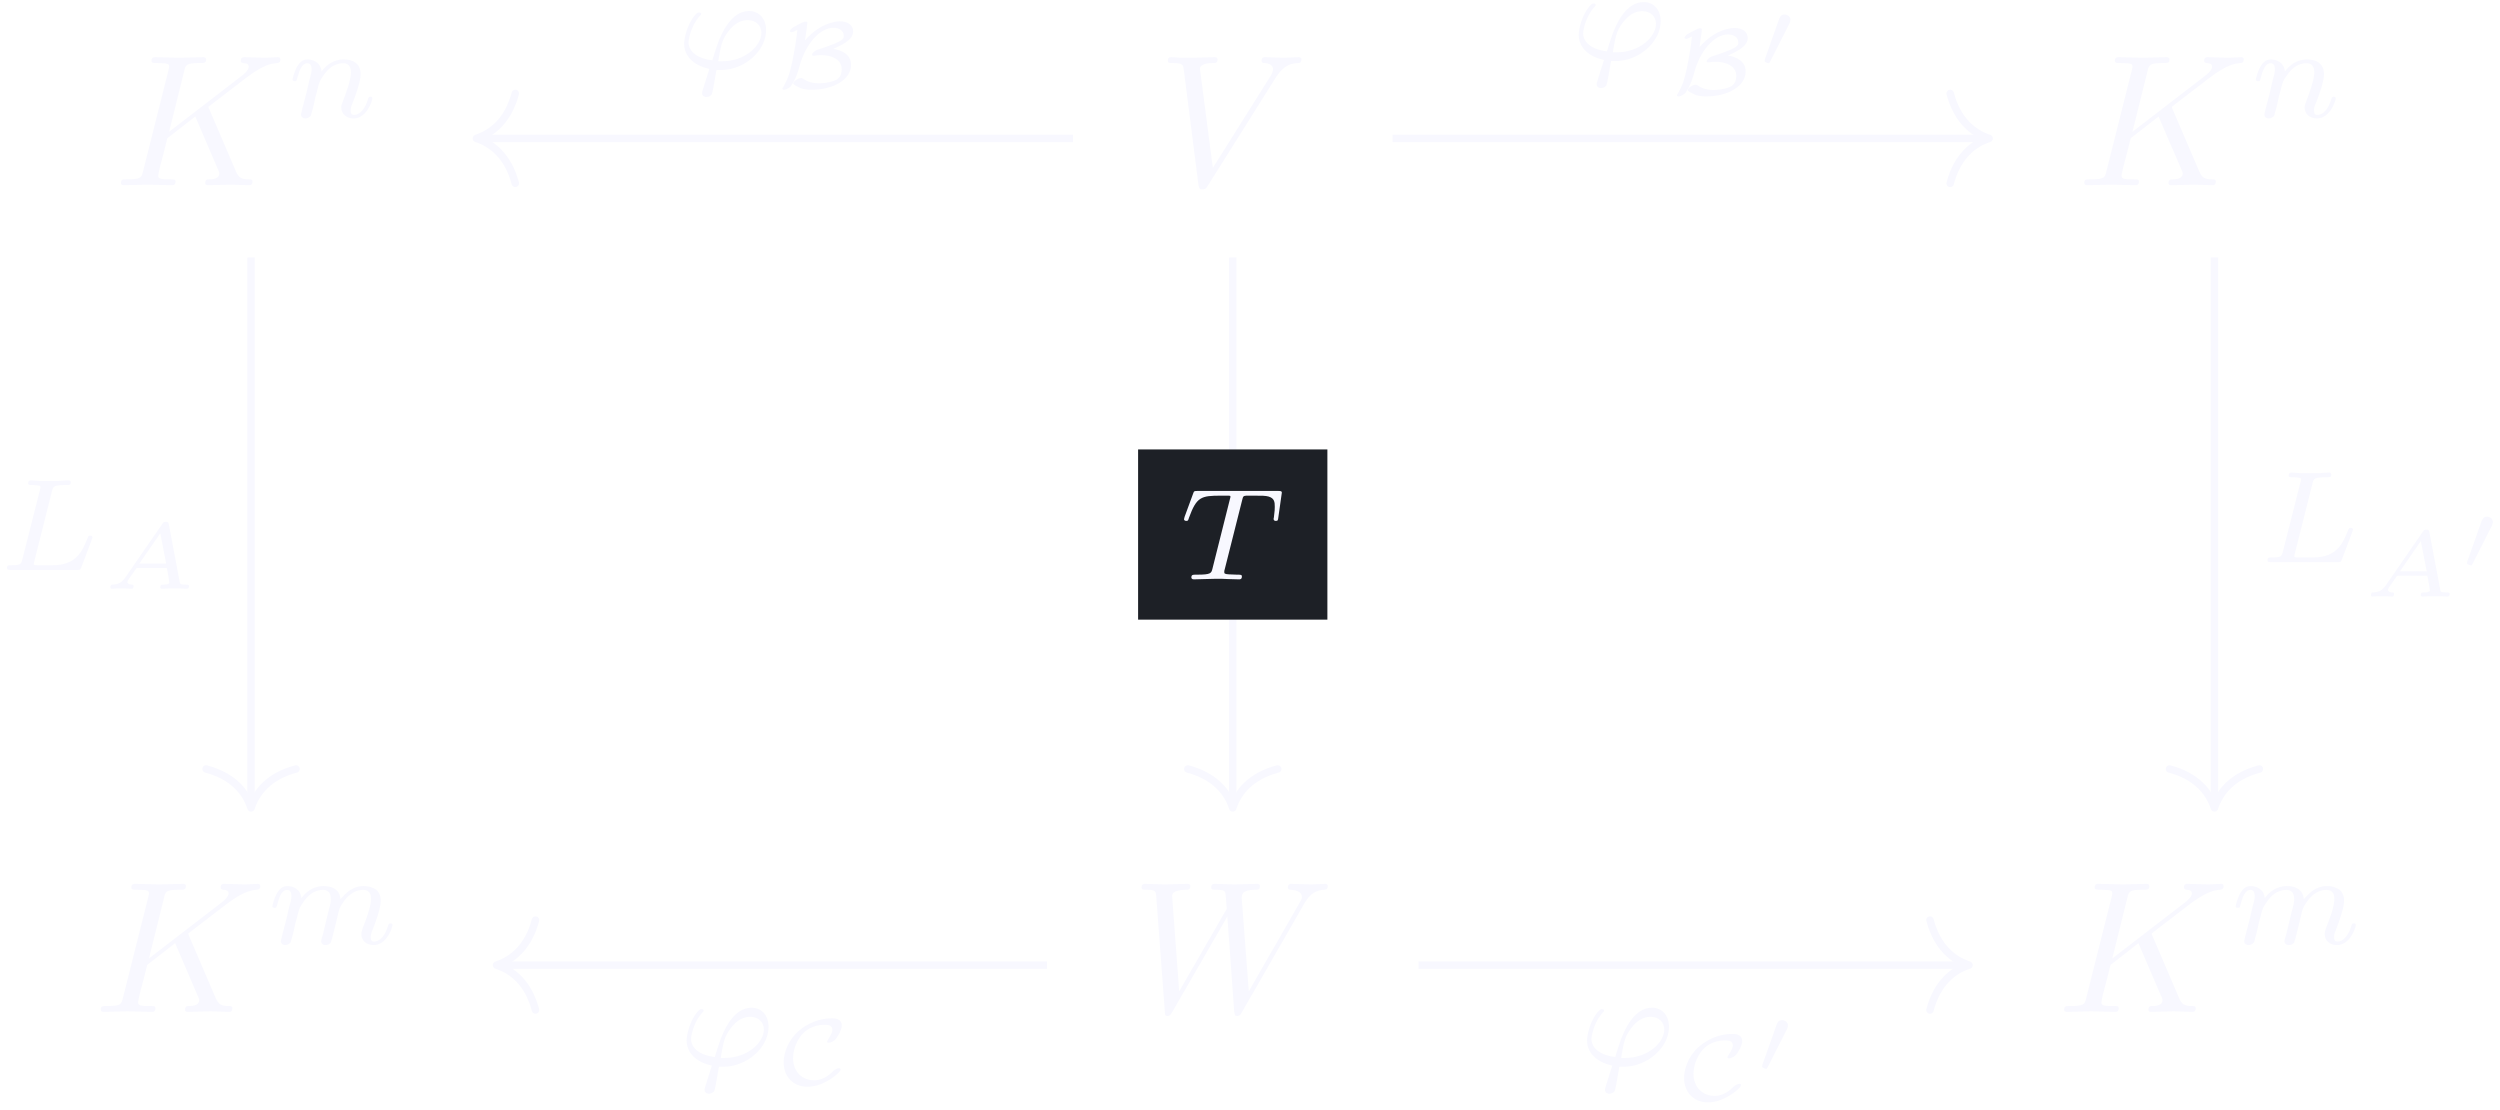
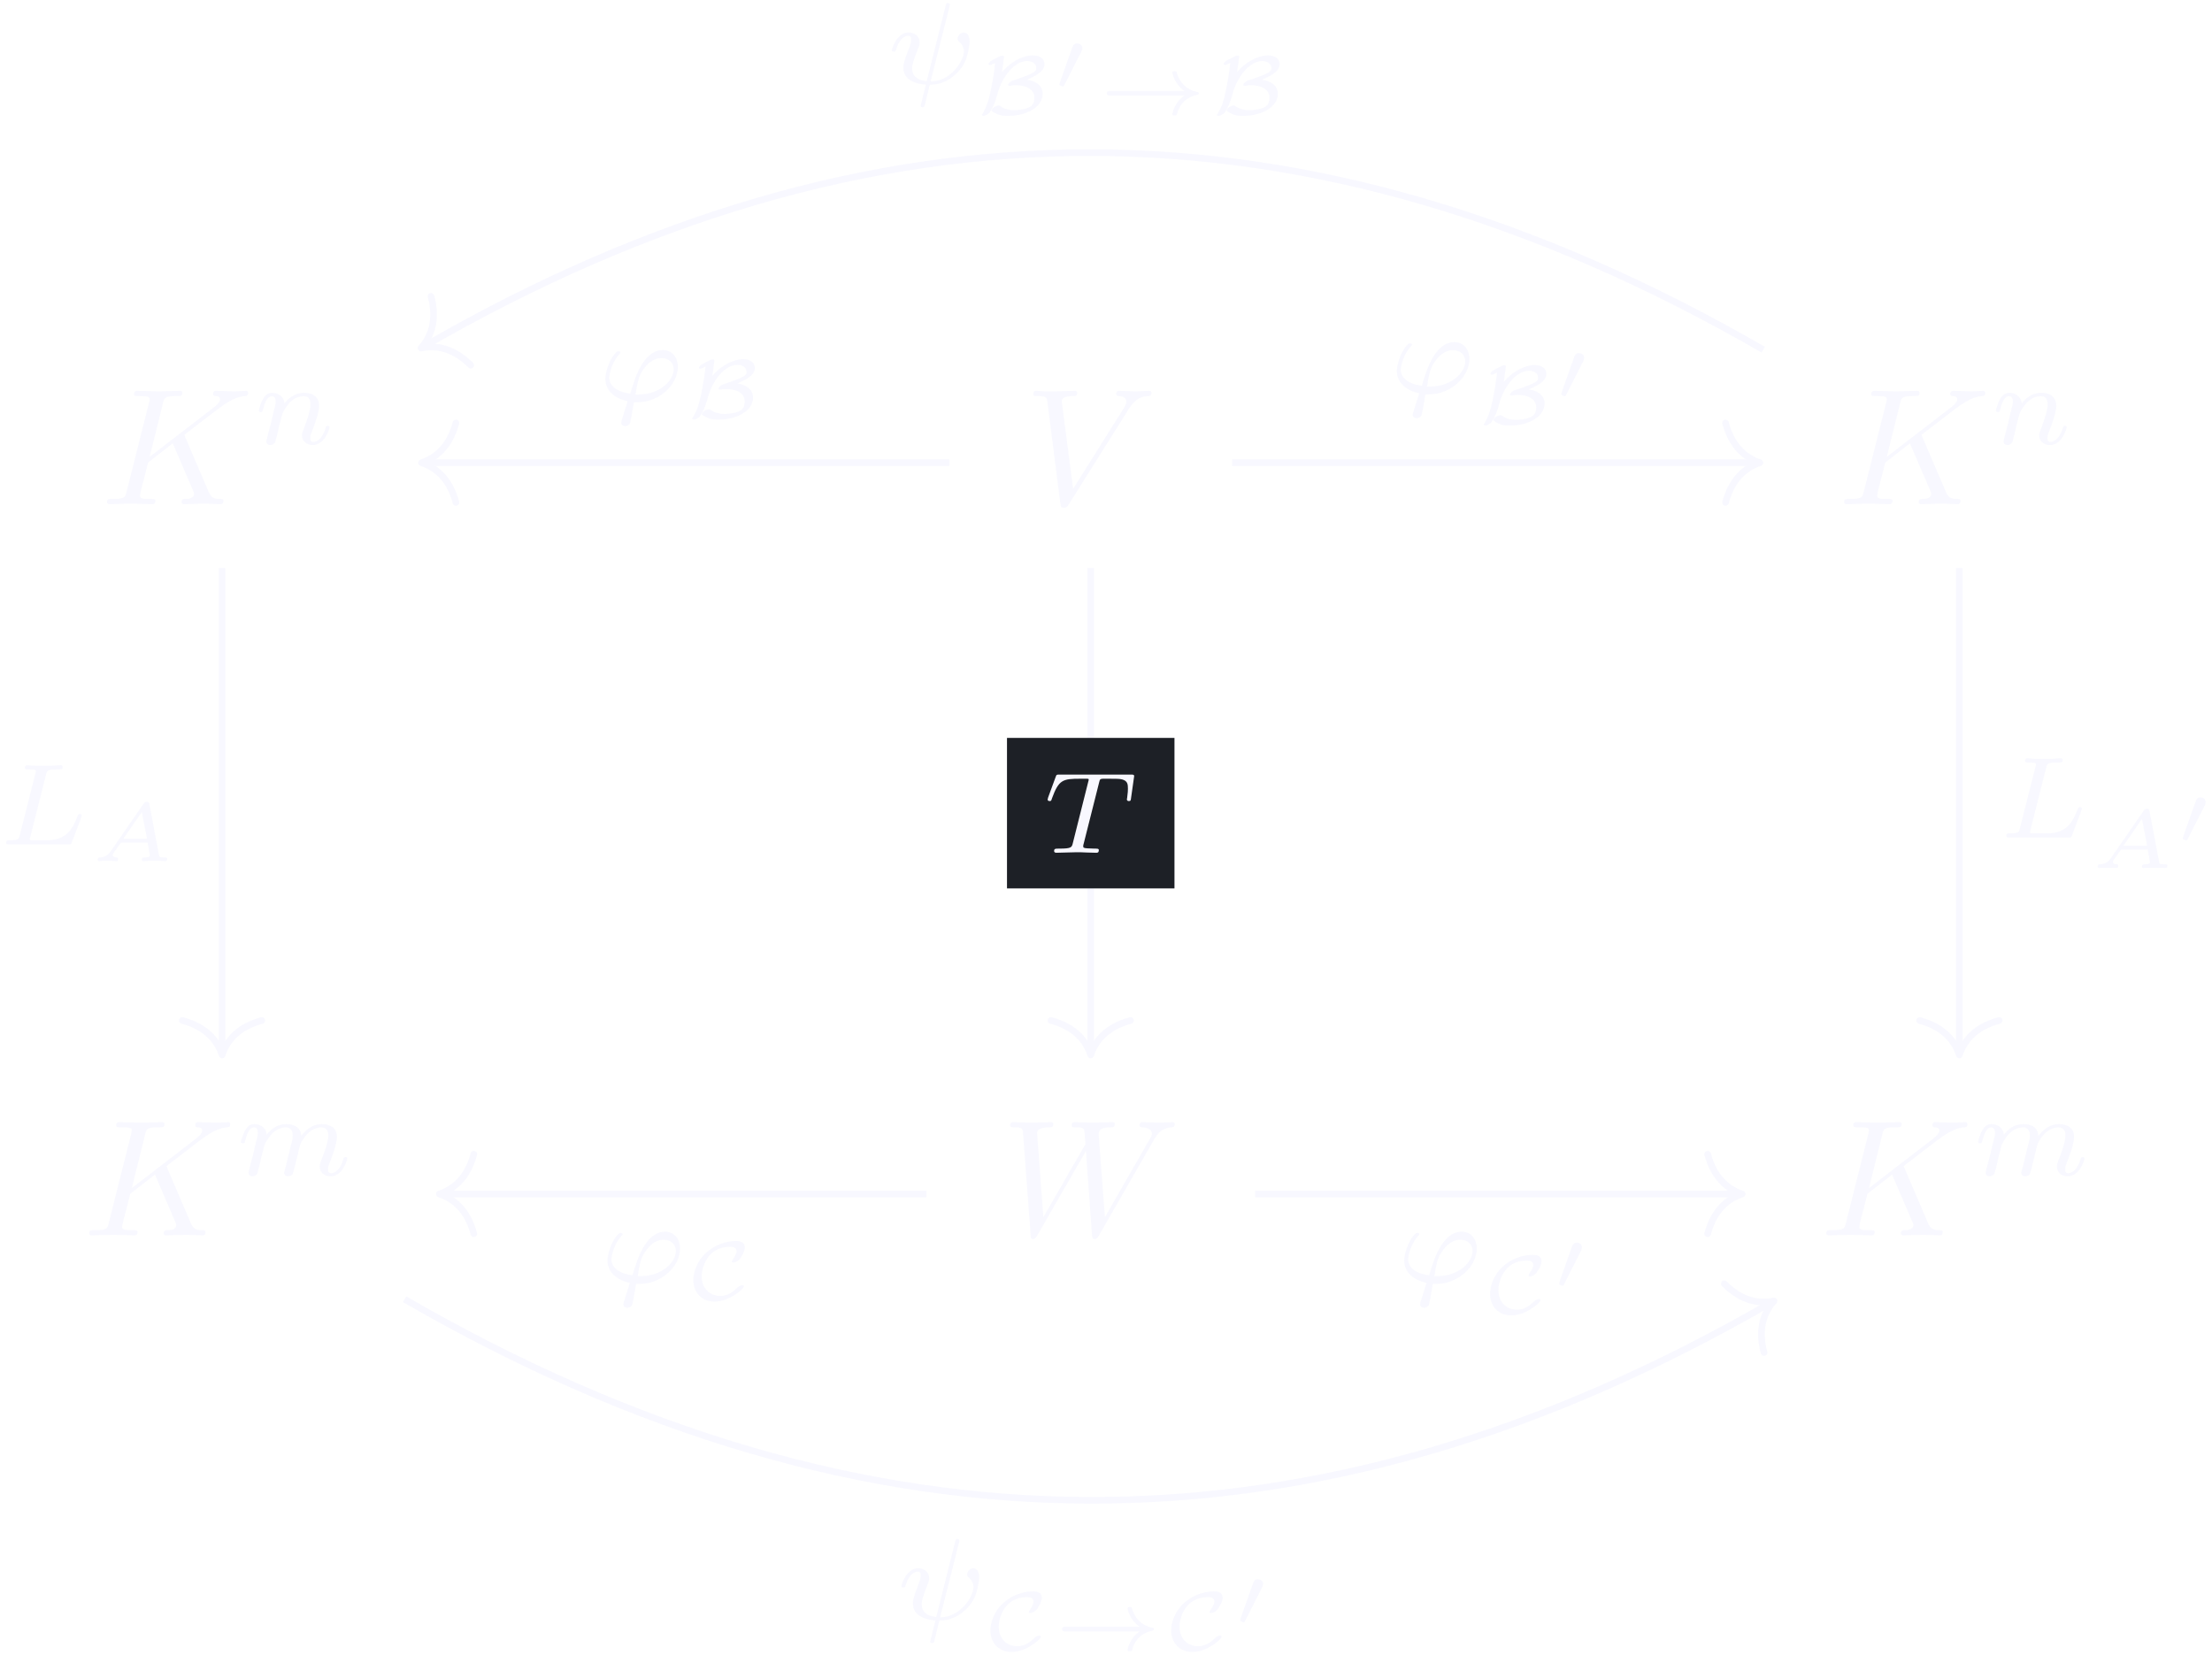
- <svg xmlns="http://www.w3.org/2000/svg" xmlns:xlink="http://www.w3.org/1999/xlink" width="133" height="59" viewBox="0 0 133 59">
+ <svg xmlns="http://www.w3.org/2000/svg" xmlns:xlink="http://www.w3.org/1999/xlink" width="133" height="100" viewBox="0 0 133 100">
  <defs>
    <g>
      <g id="glyph-0-0">
</g>
      <g id="glyph-0-1">
        <path d="M 5.078 -4.031 C 5.062 -4.062 5.031 -4.141 5.031 -4.172 C 5.031 -4.172 5.203 -4.312 5.312 -4.391 L 7.062 -5.734 C 8 -6.438 8.391 -6.469 8.688 -6.5 C 8.766 -6.516 8.859 -6.516 8.859 -6.703 C 8.859 -6.734 8.828 -6.812 8.75 -6.812 C 8.531 -6.812 8.281 -6.781 8.047 -6.781 C 7.688 -6.781 7.297 -6.812 6.938 -6.812 C 6.875 -6.812 6.75 -6.812 6.75 -6.609 C 6.75 -6.547 6.797 -6.516 6.875 -6.5 C 7.094 -6.484 7.172 -6.438 7.172 -6.297 C 7.172 -6.109 6.875 -5.875 6.812 -5.828 L 2.938 -2.844 L 3.734 -6.047 C 3.812 -6.406 3.844 -6.5 4.562 -6.5 C 4.812 -6.5 4.906 -6.5 4.906 -6.703 C 4.906 -6.781 4.828 -6.812 4.766 -6.812 C 4.484 -6.812 3.766 -6.781 3.484 -6.781 C 3.203 -6.781 2.5 -6.812 2.203 -6.812 C 2.141 -6.812 2 -6.812 2 -6.625 C 2 -6.5 2.094 -6.5 2.297 -6.5 C 2.422 -6.5 2.609 -6.484 2.719 -6.484 C 2.875 -6.453 2.938 -6.438 2.938 -6.312 C 2.938 -6.281 2.938 -6.25 2.906 -6.125 L 1.562 -0.781 C 1.469 -0.391 1.453 -0.312 0.656 -0.312 C 0.484 -0.312 0.375 -0.312 0.375 -0.125 C 0.375 0 0.5 0 0.531 0 C 0.812 0 1.516 -0.031 1.797 -0.031 C 2 -0.031 2.219 -0.016 2.438 -0.016 C 2.656 -0.016 2.875 0 3.078 0 C 3.156 0 3.281 0 3.281 -0.203 C 3.281 -0.312 3.188 -0.312 3 -0.312 C 2.625 -0.312 2.359 -0.312 2.359 -0.484 C 2.359 -0.562 2.406 -0.781 2.438 -0.922 C 2.578 -1.453 2.719 -1.969 2.844 -2.5 L 4.328 -3.656 L 5.484 -0.969 C 5.609 -0.703 5.609 -0.672 5.609 -0.625 C 5.609 -0.312 5.172 -0.312 5.078 -0.312 C 4.969 -0.312 4.859 -0.312 4.859 -0.109 C 4.859 0 4.984 0 5 0 C 5.406 0 5.828 -0.031 6.219 -0.031 C 6.438 -0.031 6.984 0 7.203 0 C 7.25 0 7.375 0 7.375 -0.203 C 7.375 -0.312 7.266 -0.312 7.172 -0.312 C 6.766 -0.312 6.641 -0.406 6.484 -0.75 Z M 5.078 -4.031 " />
      </g>
      <g id="glyph-0-2">
        <path d="M 6.266 -5.672 C 6.75 -6.453 7.172 -6.484 7.531 -6.5 C 7.656 -6.516 7.672 -6.672 7.672 -6.688 C 7.672 -6.766 7.609 -6.812 7.531 -6.812 C 7.281 -6.812 6.984 -6.781 6.719 -6.781 C 6.391 -6.781 6.047 -6.812 5.734 -6.812 C 5.672 -6.812 5.547 -6.812 5.547 -6.625 C 5.547 -6.516 5.625 -6.5 5.703 -6.5 C 5.969 -6.484 6.156 -6.375 6.156 -6.172 C 6.156 -6.016 6.016 -5.797 6.016 -5.797 L 2.953 -0.922 L 2.266 -6.203 C 2.266 -6.375 2.5 -6.5 2.953 -6.5 C 3.094 -6.5 3.203 -6.5 3.203 -6.703 C 3.203 -6.781 3.125 -6.812 3.078 -6.812 C 2.672 -6.812 2.25 -6.781 1.828 -6.781 C 1.656 -6.781 1.469 -6.781 1.281 -6.781 C 1.109 -6.781 0.922 -6.812 0.75 -6.812 C 0.672 -6.812 0.562 -6.812 0.562 -6.625 C 0.562 -6.5 0.641 -6.5 0.812 -6.5 C 1.359 -6.5 1.375 -6.406 1.406 -6.156 L 2.188 -0.016 C 2.219 0.188 2.266 0.219 2.391 0.219 C 2.547 0.219 2.594 0.172 2.672 0.047 Z M 6.266 -5.672 " />
      </g>
      <g id="glyph-0-3">
        <path d="M 9.141 -5.656 C 9.391 -6.094 9.625 -6.453 10.266 -6.5 C 10.344 -6.516 10.453 -6.516 10.453 -6.703 C 10.453 -6.734 10.406 -6.812 10.328 -6.812 C 10.094 -6.812 9.812 -6.781 9.562 -6.781 C 9.219 -6.781 8.859 -6.812 8.516 -6.812 C 8.469 -6.812 8.328 -6.812 8.328 -6.625 C 8.328 -6.516 8.422 -6.5 8.484 -6.5 C 8.719 -6.484 9.078 -6.406 9.078 -6.109 C 9.078 -6 9.016 -5.922 8.938 -5.781 L 6.25 -1.094 L 5.875 -6.031 C 5.875 -6.234 5.859 -6.484 6.578 -6.5 C 6.75 -6.5 6.844 -6.5 6.844 -6.703 C 6.844 -6.797 6.734 -6.812 6.703 -6.812 C 6.297 -6.812 5.875 -6.781 5.484 -6.781 C 5.25 -6.781 4.672 -6.812 4.438 -6.812 C 4.375 -6.812 4.25 -6.812 4.25 -6.609 C 4.25 -6.5 4.344 -6.5 4.484 -6.5 C 4.922 -6.5 5 -6.438 5.016 -6.25 L 5.078 -5.484 L 2.547 -1.094 L 2.172 -6.141 C 2.172 -6.266 2.172 -6.484 2.938 -6.5 C 3.031 -6.5 3.141 -6.5 3.141 -6.703 C 3.141 -6.812 3.016 -6.812 3 -6.812 C 2.609 -6.812 2.188 -6.781 1.781 -6.781 C 1.422 -6.781 1.062 -6.812 0.734 -6.812 C 0.672 -6.812 0.547 -6.812 0.547 -6.625 C 0.547 -6.5 0.641 -6.5 0.797 -6.5 C 1.297 -6.5 1.312 -6.406 1.328 -6.125 L 1.781 -0.047 C 1.781 0.141 1.797 0.219 1.938 0.219 C 2.047 0.219 2.078 0.156 2.172 0.016 L 5.109 -5.078 L 5.469 -0.047 C 5.5 0.172 5.516 0.219 5.625 0.219 C 5.766 0.219 5.828 0.125 5.875 0.031 Z M 9.141 -5.656 " />
      </g>
      <g id="glyph-1-0">
</g>
      <g id="glyph-1-1">
        <path d="M 0.844 -0.438 C 0.828 -0.344 0.781 -0.172 0.781 -0.156 C 0.781 0 0.906 0.062 1.016 0.062 C 1.141 0.062 1.25 -0.016 1.297 -0.078 C 1.328 -0.141 1.375 -0.375 1.422 -0.516 C 1.453 -0.641 1.531 -0.969 1.562 -1.141 C 1.609 -1.297 1.656 -1.453 1.688 -1.609 C 1.766 -1.891 1.781 -1.953 1.984 -2.234 C 2.172 -2.516 2.5 -2.875 3.031 -2.875 C 3.422 -2.875 3.438 -2.516 3.438 -2.391 C 3.438 -1.969 3.141 -1.203 3.031 -0.906 C 2.953 -0.703 2.922 -0.641 2.922 -0.531 C 2.922 -0.156 3.219 0.062 3.578 0.062 C 4.281 0.062 4.578 -0.891 4.578 -1 C 4.578 -1.094 4.5 -1.094 4.469 -1.094 C 4.375 -1.094 4.375 -1.047 4.344 -0.969 C 4.188 -0.406 3.875 -0.125 3.609 -0.125 C 3.453 -0.125 3.422 -0.219 3.422 -0.375 C 3.422 -0.531 3.469 -0.625 3.594 -0.938 C 3.672 -1.156 3.953 -1.891 3.953 -2.281 C 3.953 -2.953 3.422 -3.078 3.047 -3.078 C 2.469 -3.078 2.078 -2.719 1.875 -2.438 C 1.828 -2.922 1.422 -3.078 1.125 -3.078 C 0.828 -3.078 0.672 -2.859 0.578 -2.703 C 0.422 -2.438 0.328 -2.047 0.328 -2 C 0.328 -1.922 0.422 -1.922 0.453 -1.922 C 0.547 -1.922 0.547 -1.938 0.594 -2.125 C 0.703 -2.531 0.844 -2.875 1.109 -2.875 C 1.297 -2.875 1.344 -2.719 1.344 -2.531 C 1.344 -2.406 1.281 -2.141 1.219 -1.953 C 1.172 -1.766 1.109 -1.484 1.078 -1.328 Z M 0.844 -0.438 " />
      </g>
      <g id="glyph-1-2">
        <path d="M 3.031 -0.562 C 2.984 -0.422 2.922 -0.188 2.922 -0.156 C 2.922 0 3.047 0.062 3.156 0.062 C 3.297 0.062 3.406 -0.016 3.438 -0.078 C 3.469 -0.141 3.531 -0.375 3.562 -0.516 C 3.594 -0.641 3.672 -0.969 3.719 -1.141 C 3.75 -1.297 3.797 -1.453 3.828 -1.609 C 3.906 -1.906 3.906 -1.922 4.047 -2.141 C 4.266 -2.484 4.625 -2.875 5.156 -2.875 C 5.547 -2.875 5.578 -2.562 5.578 -2.391 C 5.578 -1.969 5.281 -1.203 5.156 -0.906 C 5.094 -0.703 5.062 -0.641 5.062 -0.531 C 5.062 -0.156 5.359 0.062 5.719 0.062 C 6.422 0.062 6.719 -0.891 6.719 -1 C 6.719 -1.094 6.641 -1.094 6.609 -1.094 C 6.516 -1.094 6.516 -1.047 6.484 -0.969 C 6.328 -0.406 6.016 -0.125 5.75 -0.125 C 5.594 -0.125 5.562 -0.219 5.562 -0.375 C 5.562 -0.531 5.609 -0.625 5.734 -0.938 C 5.812 -1.156 6.094 -1.891 6.094 -2.281 C 6.094 -2.391 6.094 -2.688 5.844 -2.891 C 5.719 -2.969 5.516 -3.078 5.188 -3.078 C 4.562 -3.078 4.188 -2.656 3.953 -2.375 C 3.906 -2.969 3.406 -3.078 3.047 -3.078 C 2.469 -3.078 2.078 -2.719 1.875 -2.438 C 1.828 -2.922 1.422 -3.078 1.125 -3.078 C 0.828 -3.078 0.672 -2.859 0.578 -2.703 C 0.422 -2.438 0.328 -2.047 0.328 -2 C 0.328 -1.922 0.422 -1.922 0.453 -1.922 C 0.547 -1.922 0.547 -1.938 0.594 -2.125 C 0.703 -2.531 0.844 -2.875 1.109 -2.875 C 1.297 -2.875 1.344 -2.719 1.344 -2.531 C 1.344 -2.406 1.281 -2.141 1.219 -1.953 C 1.172 -1.766 1.109 -1.484 1.078 -1.328 L 0.844 -0.438 C 0.828 -0.344 0.781 -0.172 0.781 -0.156 C 0.781 0 0.906 0.062 1.016 0.062 C 1.141 0.062 1.25 -0.016 1.297 -0.078 C 1.328 -0.141 1.375 -0.375 1.422 -0.516 C 1.453 -0.641 1.531 -0.969 1.562 -1.141 C 1.609 -1.297 1.656 -1.453 1.688 -1.609 C 1.766 -1.891 1.781 -1.953 1.984 -2.234 C 2.172 -2.516 2.5 -2.875 3.031 -2.875 C 3.422 -2.875 3.438 -2.516 3.438 -2.391 C 3.438 -2.219 3.422 -2.125 3.312 -1.734 Z M 3.031 -0.562 " />
      </g>
      <g id="glyph-1-3">
        <path d="M 2.875 -4.188 C 2.938 -4.438 2.953 -4.516 3.594 -4.516 C 3.812 -4.516 3.875 -4.516 3.875 -4.656 C 3.875 -4.672 3.875 -4.766 3.766 -4.766 C 3.609 -4.766 3.422 -4.75 3.25 -4.734 C 3.078 -4.734 2.859 -4.734 2.688 -4.734 C 2.547 -4.734 2.359 -4.734 2.203 -4.734 C 2.062 -4.734 1.891 -4.766 1.75 -4.766 C 1.719 -4.766 1.609 -4.766 1.609 -4.609 C 1.609 -4.516 1.688 -4.516 1.828 -4.516 C 1.844 -4.516 1.969 -4.516 2.094 -4.5 C 2.25 -4.484 2.266 -4.469 2.266 -4.391 C 2.266 -4.391 2.266 -4.344 2.234 -4.25 L 1.297 -0.547 C 1.234 -0.312 1.219 -0.25 0.688 -0.25 C 0.578 -0.25 0.484 -0.25 0.484 -0.109 C 0.484 0 0.562 0 0.688 0 L 4.188 0 C 4.375 0 4.375 0 4.438 -0.141 C 4.5 -0.328 5.031 -1.672 5.031 -1.734 C 5.031 -1.75 5.016 -1.828 4.906 -1.828 C 4.828 -1.828 4.812 -1.797 4.766 -1.688 C 4.5 -1.031 4.188 -0.25 2.922 -0.25 L 2.125 -0.25 C 1.922 -0.25 1.906 -0.266 1.906 -0.328 C 1.906 -0.328 1.906 -0.359 1.938 -0.469 Z M 2.875 -4.188 " />
      </g>
      <g id="glyph-1-4">
        <path d="M 2.203 0.062 C 2.281 0.062 2.359 0.062 2.438 0.062 C 3.688 0.062 4.844 -0.953 4.844 -2.062 C 4.844 -2.672 4.469 -3.078 3.938 -3.078 C 2.969 -3.078 2.453 -1.844 2.266 -1.328 C 2.172 -1.062 2.016 -0.578 1.984 -0.453 C 1.219 -0.547 0.719 -0.906 0.719 -1.422 C 0.719 -1.422 0.766 -2.203 1.328 -2.828 C 1.375 -2.875 1.391 -2.891 1.391 -2.922 C 1.391 -3 1.297 -3 1.281 -3 C 1.219 -3 1.188 -3 1.047 -2.844 C 0.656 -2.375 0.484 -1.641 0.484 -1.344 C 0.484 -0.719 0.938 -0.188 1.828 0 C 1.484 1.094 1.438 1.219 1.438 1.281 C 1.438 1.469 1.609 1.5 1.672 1.5 C 1.75 1.5 1.891 1.453 1.953 1.359 C 2 1.25 2.062 0.891 2.203 0.062 Z M 2.297 -0.406 C 2.438 -1.219 2.484 -1.531 2.828 -1.984 C 3.141 -2.406 3.5 -2.594 3.859 -2.594 C 4.328 -2.594 4.594 -2.281 4.594 -1.922 C 4.594 -1.219 3.719 -0.406 2.516 -0.406 C 2.453 -0.406 2.359 -0.406 2.297 -0.406 Z M 2.297 -0.406 " />
      </g>
      <g id="glyph-1-5">
        <path d="M 3.391 -4.219 C 3.438 -4.422 3.453 -4.438 3.609 -4.453 C 3.641 -4.453 3.875 -4.453 4.016 -4.453 C 4.453 -4.453 4.625 -4.453 4.797 -4.406 C 5.109 -4.312 5.125 -4.109 5.125 -3.859 C 5.125 -3.75 5.125 -3.656 5.078 -3.297 L 5.062 -3.219 C 5.062 -3.141 5.109 -3.109 5.188 -3.109 C 5.297 -3.109 5.297 -3.172 5.312 -3.281 L 5.5 -4.609 C 5.5 -4.703 5.422 -4.703 5.297 -4.703 L 1.016 -4.703 C 0.844 -4.703 0.828 -4.703 0.781 -4.562 L 0.328 -3.328 C 0.328 -3.297 0.297 -3.234 0.297 -3.203 C 0.297 -3.172 0.312 -3.109 0.422 -3.109 C 0.516 -3.109 0.516 -3.141 0.562 -3.281 C 0.969 -4.391 1.203 -4.453 2.266 -4.453 L 2.547 -4.453 C 2.766 -4.453 2.766 -4.453 2.766 -4.391 C 2.766 -4.391 2.766 -4.344 2.734 -4.25 L 1.812 -0.578 C 1.75 -0.328 1.734 -0.25 1 -0.25 C 0.75 -0.25 0.688 -0.25 0.688 -0.094 C 0.688 -0.078 0.703 0 0.812 0 C 1 0 1.219 -0.016 1.406 -0.016 C 1.609 -0.016 1.812 -0.031 2 -0.031 C 2.203 -0.031 2.438 -0.031 2.641 -0.016 C 2.828 -0.016 3.031 0 3.219 0 C 3.281 0 3.375 0 3.375 -0.156 C 3.375 -0.25 3.312 -0.25 3.094 -0.25 C 2.969 -0.25 2.828 -0.266 2.688 -0.266 C 2.453 -0.281 2.438 -0.312 2.438 -0.391 C 2.438 -0.453 2.438 -0.453 2.469 -0.562 Z M 3.391 -4.219 " />
      </g>
+       <g id="glyph-1-6">
+         <path d="M 3.797 -4.641 C 3.812 -4.719 3.812 -4.75 3.812 -4.75 C 3.812 -4.844 3.719 -4.844 3.703 -4.844 C 3.594 -4.844 3.594 -4.812 3.562 -4.688 L 2.422 -0.141 C 1.859 -0.203 1.547 -0.453 1.547 -0.922 C 1.547 -1.031 1.547 -1.219 1.891 -2.078 C 1.953 -2.234 2 -2.359 2 -2.469 C 2 -2.844 1.688 -3.078 1.344 -3.078 C 0.641 -3.078 0.328 -2.125 0.328 -2 C 0.328 -1.922 0.422 -1.922 0.453 -1.922 C 0.547 -1.922 0.547 -1.953 0.578 -2.031 C 0.734 -2.594 1.047 -2.875 1.312 -2.875 C 1.438 -2.875 1.484 -2.797 1.484 -2.641 C 1.484 -2.469 1.438 -2.344 1.359 -2.125 C 1.016 -1.25 1.016 -1.094 1.016 -0.969 C 1.016 -0.172 1.859 0.031 2.375 0.062 C 2.328 0.234 2.062 1.297 2.062 1.328 C 2.062 1.422 2.141 1.422 2.172 1.422 C 2.266 1.422 2.281 1.391 2.312 1.281 L 2.609 0.062 C 2.891 0.062 3.531 0.062 4.266 -0.656 C 4.453 -0.859 4.641 -1.094 4.766 -1.406 C 4.859 -1.641 5 -2.203 5 -2.531 C 5 -3.078 4.672 -3.078 4.656 -3.078 C 4.469 -3.078 4.281 -2.891 4.281 -2.703 C 4.281 -2.594 4.344 -2.531 4.375 -2.516 C 4.484 -2.422 4.656 -2.25 4.656 -1.938 C 4.656 -1.359 3.859 -0.125 2.656 -0.125 Z M 3.797 -4.641 " />
+       </g>
      <g id="glyph-2-0">
</g>
      <g id="glyph-2-1">
        <path d="M 3.625 -3.438 C 3.609 -3.531 3.578 -3.562 3.469 -3.562 C 3.359 -3.562 3.328 -3.531 3.281 -3.453 L 1.328 -0.625 C 1.109 -0.312 0.938 -0.234 0.609 -0.219 C 0.516 -0.219 0.516 -0.094 0.516 -0.078 C 0.516 -0.016 0.578 0 0.594 0 C 0.672 0 0.75 -0.016 0.828 -0.016 C 0.906 -0.016 0.984 -0.016 1.078 -0.016 C 1.172 -0.016 1.266 -0.016 1.344 -0.016 C 1.438 -0.016 1.547 0 1.641 0 C 1.672 0 1.75 0 1.75 -0.141 C 1.75 -0.219 1.688 -0.219 1.656 -0.219 C 1.625 -0.219 1.422 -0.234 1.422 -0.359 C 1.422 -0.406 1.484 -0.5 1.516 -0.547 L 1.891 -1.078 C 1.906 -1.109 1.906 -1.109 2.016 -1.109 L 3.516 -1.109 C 3.531 -1.062 3.531 -1.031 3.547 -0.969 C 3.562 -0.875 3.656 -0.391 3.656 -0.328 C 3.656 -0.219 3.344 -0.219 3.328 -0.219 C 3.25 -0.219 3.172 -0.219 3.172 -0.078 C 3.172 -0.031 3.203 0 3.266 0 C 3.359 0 3.484 -0.016 3.594 -0.016 C 3.719 -0.016 3.828 -0.016 3.953 -0.016 C 4.047 -0.016 4.156 -0.016 4.266 -0.016 C 4.359 -0.016 4.484 0 4.578 0 C 4.672 0 4.703 -0.062 4.703 -0.141 C 4.703 -0.219 4.625 -0.219 4.547 -0.219 C 4.219 -0.219 4.219 -0.266 4.203 -0.375 Z M 3.172 -2.953 L 3.484 -1.344 L 2.062 -1.344 Z M 3.172 -2.953 " />
      </g>
      <g id="glyph-3-0">
</g>
      <g id="glyph-3-1">
        <path d="M 3.172 -2.062 C 3.969 -2.406 4.234 -2.672 4.234 -3 C 4.234 -3.312 3.969 -3.531 3.531 -3.531 C 3.25 -3.531 2.438 -3.406 1.672 -2.516 C 1.75 -2.984 1.797 -3.438 1.797 -3.453 C 1.797 -3.516 1.734 -3.516 1.703 -3.516 C 1.641 -3.516 1.562 -3.484 1.469 -3.438 C 1.359 -3.375 1.156 -3.281 1.109 -3.25 C 0.906 -3.141 0.875 -3.047 0.875 -3.016 C 0.875 -2.984 0.875 -2.953 0.953 -2.953 C 1.016 -2.953 1.078 -2.984 1.266 -3.078 C 1.219 -2.578 1.109 -1.938 1 -1.406 C 0.859 -0.75 0.781 -0.516 0.516 -0.031 C 0.484 0.016 0.469 0.031 0.469 0.047 C 0.469 0.094 0.516 0.109 0.547 0.109 C 0.688 0.109 0.859 -0.016 0.906 -0.062 C 0.922 -0.078 1.219 -0.469 1.391 -1.172 C 1.688 -2.281 2.438 -3.188 3.188 -3.188 C 3.469 -3.188 3.734 -3.047 3.734 -2.766 C 3.734 -2.594 3.734 -2.484 2.469 -2.062 C 2.312 -2.016 2.266 -2 2.188 -1.938 C 2.094 -1.875 2.047 -1.797 2.047 -1.766 C 2.047 -1.719 2.078 -1.703 2.125 -1.703 C 2.141 -1.703 2.172 -1.703 2.188 -1.703 C 2.234 -1.719 2.391 -1.734 2.516 -1.734 C 3.078 -1.734 3.625 -1.516 3.625 -0.984 C 3.625 -0.594 3.422 -0.438 3.234 -0.375 C 2.938 -0.25 2.531 -0.234 2.391 -0.234 C 2.156 -0.234 1.844 -0.281 1.562 -0.484 C 1.5 -0.516 1.5 -0.516 1.469 -0.516 C 1.312 -0.516 1.047 -0.344 1.047 -0.219 C 1.047 -0.156 1.359 -0.016 1.453 0.031 C 1.703 0.109 1.906 0.109 2.031 0.109 C 3.188 0.109 4.125 -0.438 4.125 -1.219 C 4.125 -1.797 3.562 -2.016 3.172 -2.062 Z M 3.172 -2.062 " />
      </g>
      <g id="glyph-3-2">
        <path d="M 1.797 -2.312 C 1.797 -2.328 1.844 -2.422 1.844 -2.5 C 1.844 -2.672 1.688 -2.781 1.531 -2.781 C 1.328 -2.781 1.281 -2.625 1.25 -2.562 L 0.484 -0.406 C 0.469 -0.344 0.469 -0.328 0.469 -0.312 C 0.469 -0.234 0.672 -0.188 0.672 -0.188 C 0.719 -0.188 0.734 -0.219 0.766 -0.281 Z M 1.797 -2.312 " />
      </g>
      <g id="glyph-3-3">
+         <path d="M 5.281 -1.109 C 4.656 -0.656 4.562 -0.016 4.562 0 C 4.562 0.078 4.625 0.078 4.688 0.078 C 4.797 0.078 4.812 0.078 4.844 -0.016 C 5.016 -0.641 5.438 -1.031 6.062 -1.156 C 6.094 -1.172 6.156 -1.188 6.156 -1.25 C 6.156 -1.312 6.094 -1.328 6.062 -1.328 C 5.391 -1.469 5 -1.906 4.844 -2.453 C 4.812 -2.562 4.812 -2.578 4.688 -2.578 C 4.625 -2.578 4.562 -2.578 4.562 -2.484 C 4.562 -2.484 4.656 -1.844 5.281 -1.391 L 0.844 -1.391 C 0.75 -1.391 0.625 -1.391 0.625 -1.25 C 0.625 -1.109 0.75 -1.109 0.844 -1.109 Z M 5.281 -1.109 " />
+       </g>
+       <g id="glyph-3-4">
        <path d="M 3.438 -0.797 C 3.438 -0.844 3.391 -0.859 3.359 -0.859 C 3.203 -0.859 3.078 -0.75 2.953 -0.625 C 2.609 -0.297 2.266 -0.219 2.031 -0.219 C 1.375 -0.219 0.906 -0.688 0.906 -1.406 C 0.906 -1.844 1.203 -3.172 2.609 -3.172 C 2.844 -3.172 3 -3.109 3 -2.891 C 3 -2.719 2.781 -2.406 2.766 -2.391 C 2.719 -2.297 2.719 -2.297 2.719 -2.266 C 2.719 -2.219 2.766 -2.219 2.797 -2.219 C 2.953 -2.219 3.125 -2.344 3.172 -2.406 C 3.266 -2.516 3.297 -2.609 3.391 -2.75 C 3.469 -2.938 3.5 -3.031 3.5 -3.125 C 3.5 -3.516 3.094 -3.516 2.969 -3.516 C 2.328 -3.516 1.688 -3.266 1.188 -2.828 C 0.609 -2.312 0.406 -1.625 0.406 -1.172 C 0.406 -0.391 0.938 0.125 1.672 0.125 C 2.031 0.125 2.422 0.016 2.844 -0.25 C 3.047 -0.359 3.438 -0.672 3.438 -0.797 Z M 3.438 -0.797 " />
      </g>
    </g>
  </defs>
  <g fill="rgb(97.255%, 97.255%, 100%)" fill-opacity="1">
-     <use xlink:href="#glyph-0-1" x="6.059" y="9.854" />
+     <use xlink:href="#glyph-0-1" x="6.059" y="30.319" />
  </g>
  <g fill="rgb(97.255%, 97.255%, 100%)" fill-opacity="1">
-     <use xlink:href="#glyph-1-1" x="15.233" y="6.239" />
+     <use xlink:href="#glyph-1-1" x="15.233" y="26.703" />
  </g>
  <g fill="rgb(97.255%, 97.255%, 100%)" fill-opacity="1">
-     <use xlink:href="#glyph-0-2" x="61.57" y="9.854" />
+     <use xlink:href="#glyph-0-2" x="61.57" y="30.319" />
  </g>
  <g fill="rgb(97.255%, 97.255%, 100%)" fill-opacity="1">
-     <use xlink:href="#glyph-0-1" x="110.509" y="9.854" />
+     <use xlink:href="#glyph-0-1" x="110.509" y="30.319" />
  </g>
  <g fill="rgb(97.255%, 97.255%, 100%)" fill-opacity="1">
-     <use xlink:href="#glyph-1-1" x="119.683" y="6.239" />
+     <use xlink:href="#glyph-1-1" x="119.683" y="26.703" />
  </g>
  <g fill="rgb(97.255%, 97.255%, 100%)" fill-opacity="1">
-     <use xlink:href="#glyph-0-1" x="4.987" y="53.833" />
+     <use xlink:href="#glyph-0-1" x="4.987" y="74.298" />
  </g>
  <g fill="rgb(97.255%, 97.255%, 100%)" fill-opacity="1">
-     <use xlink:href="#glyph-1-2" x="14.161" y="50.217" />
+     <use xlink:href="#glyph-1-2" x="14.161" y="70.682" />
  </g>
  <g fill="rgb(97.255%, 97.255%, 100%)" fill-opacity="1">
-     <use xlink:href="#glyph-0-3" x="60.186" y="53.833" />
+     <use xlink:href="#glyph-0-3" x="60.186" y="74.298" />
  </g>
  <g fill="rgb(97.255%, 97.255%, 100%)" fill-opacity="1">
-     <use xlink:href="#glyph-0-1" x="109.436" y="53.833" />
+     <use xlink:href="#glyph-0-1" x="109.436" y="74.298" />
  </g>
  <g fill="rgb(97.255%, 97.255%, 100%)" fill-opacity="1">
-     <use xlink:href="#glyph-1-2" x="118.61" y="50.217" />
+     <use xlink:href="#glyph-1-2" x="118.61" y="70.682" />
  </g>
-   <path fill="none" stroke-width="0.398" stroke-linecap="butt" stroke-linejoin="miter" stroke="rgb(97.255%, 97.255%, 100%)" stroke-opacity="1" stroke-miterlimit="10" d="M -52.227 14.74 L -52.227 -14.342 " transform="matrix(1, 0, 0, -1, 65.582, 28.439)" />
-   <path fill="none" stroke-width="0.398" stroke-linecap="round" stroke-linejoin="round" stroke="rgb(97.255%, 97.255%, 100%)" stroke-opacity="1" stroke-miterlimit="10" d="M -2.071 2.389 C -1.692 0.956 -0.848 0.28 -0.001 -0.001 C -0.848 -0.278 -1.692 -0.958 -2.071 -2.392 " transform="matrix(0, 1, 1, 0, 13.3566, 42.981)" />
+   <path fill="none" stroke-width="0.398" stroke-linecap="butt" stroke-linejoin="miter" stroke="rgb(97.255%, 97.255%, 100%)" stroke-opacity="1" stroke-miterlimit="10" d="M -52.227 14.74 L -52.227 -14.342 " transform="matrix(1, 0, 0, -1, 65.582, 48.904)" />
+   <path fill="none" stroke-width="0.398" stroke-linecap="round" stroke-linejoin="round" stroke="rgb(97.255%, 97.255%, 100%)" stroke-opacity="1" stroke-miterlimit="10" d="M -2.071 2.389 C -1.692 0.956 -0.848 0.28 -0.001 -0.001 C -0.848 -0.278 -1.692 -0.958 -2.071 -2.392 " transform="matrix(0, 1, 1, 0, 13.3566, 63.446)" />
  <g fill="rgb(97.255%, 97.255%, 100%)" fill-opacity="1">
-     <use xlink:href="#glyph-1-3" x="-0.111" y="30.321" />
+     <use xlink:href="#glyph-1-3" x="-0.111" y="50.786" />
  </g>
  <g fill="rgb(97.255%, 97.255%, 100%)" fill-opacity="1">
-     <use xlink:href="#glyph-2-1" x="5.355" y="31.323" />
+     <use xlink:href="#glyph-2-1" x="5.355" y="51.788" />
  </g>
-   <path fill="none" stroke-width="0.398" stroke-linecap="butt" stroke-linejoin="miter" stroke="rgb(97.255%, 97.255%, 100%)" stroke-opacity="1" stroke-miterlimit="10" d="M -8.5 21.076 L -40.039 21.076 " transform="matrix(1, 0, 0, -1, 65.582, 28.439)" />
-   <path fill="none" stroke-width="0.398" stroke-linecap="round" stroke-linejoin="round" stroke="rgb(97.255%, 97.255%, 100%)" stroke-opacity="1" stroke-miterlimit="10" d="M -2.072 2.391 C -1.693 0.958 -0.849 0.278 -0.002 0.001 C -0.849 -0.281 -1.693 -0.956 -2.072 -2.39 " transform="matrix(-1, 0, 0, 1, 25.34212, 7.36258)" />
+   <path fill="none" stroke-width="0.398" stroke-linecap="butt" stroke-linejoin="miter" stroke="rgb(97.255%, 97.255%, 100%)" stroke-opacity="1" stroke-miterlimit="10" d="M -8.5 21.076 L -40.039 21.076 " transform="matrix(1, 0, 0, -1, 65.582, 48.904)" />
+   <path fill="none" stroke-width="0.398" stroke-linecap="round" stroke-linejoin="round" stroke="rgb(97.255%, 97.255%, 100%)" stroke-opacity="1" stroke-miterlimit="10" d="M -2.072 2.391 C -1.693 0.958 -0.849 0.278 -0.002 0.001 C -0.849 -0.281 -1.693 -0.956 -2.072 -2.39 " transform="matrix(-1, 0, 0, 1, 25.34212, 27.82758)" />
  <g fill="rgb(97.255%, 97.255%, 100%)" fill-opacity="1">
-     <use xlink:href="#glyph-1-4" x="35.912" y="3.664" />
+     <use xlink:href="#glyph-1-4" x="35.912" y="24.129" />
  </g>
  <g fill="rgb(97.255%, 97.255%, 100%)" fill-opacity="1">
-     <use xlink:href="#glyph-3-1" x="41.153" y="4.666" />
+     <use xlink:href="#glyph-3-1" x="41.153" y="25.13" />
  </g>
-   <path fill="none" stroke-width="0.398" stroke-linecap="butt" stroke-linejoin="miter" stroke="rgb(97.255%, 97.255%, 100%)" stroke-opacity="1" stroke-miterlimit="10" d="M 8.5 21.076 L 40.039 21.076 " transform="matrix(1, 0, 0, -1, 65.582, 28.439)" />
-   <path fill="none" stroke-width="0.398" stroke-linecap="round" stroke-linejoin="round" stroke="rgb(97.255%, 97.255%, 100%)" stroke-opacity="1" stroke-miterlimit="10" d="M -2.072 2.39 C -1.693 0.956 -0.849 0.281 -0.002 -0.001 C -0.849 -0.278 -1.693 -0.958 -2.072 -2.391 " transform="matrix(1, 0, 0, -1, 105.8219, 7.36258)" />
+   <path fill="none" stroke-width="0.398" stroke-linecap="butt" stroke-linejoin="miter" stroke="rgb(97.255%, 97.255%, 100%)" stroke-opacity="1" stroke-miterlimit="10" d="M 8.5 21.076 L 40.039 21.076 " transform="matrix(1, 0, 0, -1, 65.582, 48.904)" />
+   <path fill="none" stroke-width="0.398" stroke-linecap="round" stroke-linejoin="round" stroke="rgb(97.255%, 97.255%, 100%)" stroke-opacity="1" stroke-miterlimit="10" d="M -2.072 2.39 C -1.693 0.956 -0.849 0.281 -0.002 -0.001 C -0.849 -0.278 -1.693 -0.958 -2.072 -2.391 " transform="matrix(1, 0, 0, -1, 105.8219, 27.82758)" />
  <g fill="rgb(97.255%, 97.255%, 100%)" fill-opacity="1">
-     <use xlink:href="#glyph-1-4" x="83.504" y="3.188" />
+     <use xlink:href="#glyph-1-4" x="83.504" y="23.653" />
  </g>
  <g fill="rgb(97.255%, 97.255%, 100%)" fill-opacity="1">
-     <use xlink:href="#glyph-3-1" x="88.744" y="5.02" />
+     <use xlink:href="#glyph-3-1" x="88.744" y="25.485" />
  </g>
  <g fill="rgb(97.255%, 97.255%, 100%)" fill-opacity="1">
-     <use xlink:href="#glyph-3-2" x="93.407" y="3.553" />
+     <use xlink:href="#glyph-3-2" x="93.407" y="24.018" />
  </g>
-   <path fill="none" stroke-width="0.398" stroke-linecap="butt" stroke-linejoin="miter" stroke="rgb(97.255%, 97.255%, 100%)" stroke-opacity="1" stroke-miterlimit="10" d="M 0 14.74 L 0 -14.342 " transform="matrix(1, 0, 0, -1, 65.582, 28.439)" />
-   <path fill="none" stroke-width="0.398" stroke-linecap="round" stroke-linejoin="round" stroke="rgb(97.255%, 97.255%, 100%)" stroke-opacity="1" stroke-miterlimit="10" d="M -2.071 2.391 C -1.692 0.957 -0.848 0.277 -0.001 0 C -0.848 -0.277 -1.692 -0.957 -2.071 -2.391 " transform="matrix(0, 1, 1, 0, 65.582, 42.981)" />
-   <path fill-rule="nonzero" fill="rgb(11.374%, 12.549%, 14.902%)" fill-opacity="1" d="M 60.547 32.965 L 70.617 32.965 L 70.617 23.91 L 60.547 23.91 Z M 60.547 32.965 " />
+   <path fill="none" stroke-width="0.398" stroke-linecap="butt" stroke-linejoin="miter" stroke="rgb(97.255%, 97.255%, 100%)" stroke-opacity="1" stroke-miterlimit="10" d="M 0 14.74 L 0 -14.342 " transform="matrix(1, 0, 0, -1, 65.582, 48.904)" />
+   <path fill="none" stroke-width="0.398" stroke-linecap="round" stroke-linejoin="round" stroke="rgb(97.255%, 97.255%, 100%)" stroke-opacity="1" stroke-miterlimit="10" d="M -2.071 2.391 C -1.692 0.957 -0.848 0.277 -0.001 0 C -0.848 -0.277 -1.692 -0.957 -2.071 -2.391 " transform="matrix(0, 1, 1, 0, 65.582, 63.446)" />
+   <path fill-rule="nonzero" fill="rgb(11.374%, 12.549%, 14.902%)" fill-opacity="1" d="M 60.547 53.43 L 70.617 53.43 L 70.617 44.379 L 60.547 44.379 Z M 60.547 53.43 " />
  <g fill="rgb(97.255%, 97.255%, 100%)" fill-opacity="1">
-     <use xlink:href="#glyph-1-5" x="62.693" y="30.822" />
+     <use xlink:href="#glyph-1-5" x="62.693" y="51.287" />
  </g>
-   <path fill="none" stroke-width="0.398" stroke-linecap="butt" stroke-linejoin="miter" stroke="rgb(97.255%, 97.255%, 100%)" stroke-opacity="1" stroke-miterlimit="10" d="M 52.227 14.74 L 52.227 -14.342 " transform="matrix(1, 0, 0, -1, 65.582, 28.439)" />
-   <path fill="none" stroke-width="0.398" stroke-linecap="round" stroke-linejoin="round" stroke="rgb(97.255%, 97.255%, 100%)" stroke-opacity="1" stroke-miterlimit="10" d="M -2.071 2.392 C -1.692 0.958 -0.848 0.279 -0.001 0.001 C -0.848 -0.28 -1.692 -0.956 -2.071 -2.389 " transform="matrix(0, 1, 1, 0, 117.8074, 42.981)" />
+   <path fill="none" stroke-width="0.398" stroke-linecap="butt" stroke-linejoin="miter" stroke="rgb(97.255%, 97.255%, 100%)" stroke-opacity="1" stroke-miterlimit="10" d="M 52.227 14.74 L 52.227 -14.342 " transform="matrix(1, 0, 0, -1, 65.582, 48.904)" />
+   <path fill="none" stroke-width="0.398" stroke-linecap="round" stroke-linejoin="round" stroke="rgb(97.255%, 97.255%, 100%)" stroke-opacity="1" stroke-miterlimit="10" d="M -2.071 2.392 C -1.692 0.958 -0.848 0.279 -0.001 0.001 C -0.848 -0.28 -1.692 -0.956 -2.071 -2.389 " transform="matrix(0, 1, 1, 0, 117.8074, 63.446)" />
  <g fill="rgb(97.255%, 97.255%, 100%)" fill-opacity="1">
-     <use xlink:href="#glyph-1-3" x="120.15" y="29.906" />
+     <use xlink:href="#glyph-1-3" x="120.15" y="50.371" />
  </g>
  <g fill="rgb(97.255%, 97.255%, 100%)" fill-opacity="1">
-     <use xlink:href="#glyph-2-1" x="125.616" y="31.738" />
+     <use xlink:href="#glyph-2-1" x="125.616" y="52.203" />
  </g>
  <g fill="rgb(97.255%, 97.255%, 100%)" fill-opacity="1">
-     <use xlink:href="#glyph-3-2" x="130.777" y="30.271" />
+     <use xlink:href="#glyph-3-2" x="130.777" y="50.736" />
  </g>
-   <path fill="none" stroke-width="0.398" stroke-linecap="butt" stroke-linejoin="miter" stroke="rgb(97.255%, 97.255%, 100%)" stroke-opacity="1" stroke-miterlimit="10" d="M -9.883 -22.905 L -38.969 -22.905 " transform="matrix(1, 0, 0, -1, 65.582, 28.439)" />
-   <path fill="none" stroke-width="0.398" stroke-linecap="round" stroke-linejoin="round" stroke="rgb(97.255%, 97.255%, 100%)" stroke-opacity="1" stroke-miterlimit="10" d="M -2.074 2.392 C -1.695 0.955 -0.851 0.279 0 0.002 C -0.851 -0.279 -1.695 -0.955 -2.074 -2.393 " transform="matrix(-1, 0, 0, 1, 26.4145, 51.3419)" />
+   <path fill="none" stroke-width="0.398" stroke-linecap="butt" stroke-linejoin="miter" stroke="rgb(97.255%, 97.255%, 100%)" stroke-opacity="1" stroke-miterlimit="10" d="M 40.438 27.873 C 13.125 43.642 -13.125 43.642 -40.094 28.072 " transform="matrix(1, 0, 0, -1, 65.582, 48.904)" />
+   <path fill="none" stroke-width="0.398" stroke-linecap="round" stroke-linejoin="round" stroke="rgb(97.255%, 97.255%, 100%)" stroke-opacity="1" stroke-miterlimit="10" d="M -2.072 2.39 C -1.694 0.959 -0.851 0.278 -0.001 -0 C -0.848 -0.279 -1.695 -0.958 -2.072 -2.391 " transform="matrix(-0.86601, 0.49998, 0.49998, 0.86601, 25.31541, 20.93075)" />
  <g fill="rgb(97.255%, 97.255%, 100%)" fill-opacity="1">
-     <use xlink:href="#glyph-1-4" x="36.044" y="56.688" />
+     <use xlink:href="#glyph-1-6" x="53.297" y="5.028" />
  </g>
  <g fill="rgb(97.255%, 97.255%, 100%)" fill-opacity="1">
-     <use xlink:href="#glyph-3-3" x="41.284" y="57.69" />
-   </g>
-   <path fill="none" stroke-width="0.398" stroke-linecap="butt" stroke-linejoin="miter" stroke="rgb(97.255%, 97.255%, 100%)" stroke-opacity="1" stroke-miterlimit="10" d="M 9.883 -22.905 L 38.969 -22.905 " transform="matrix(1, 0, 0, -1, 65.582, 28.439)" />
-   <path fill="none" stroke-width="0.398" stroke-linecap="round" stroke-linejoin="round" stroke="rgb(97.255%, 97.255%, 100%)" stroke-opacity="1" stroke-miterlimit="10" d="M -2.074 2.393 C -1.695 0.955 -0.851 0.279 0.001 -0.002 C -0.851 -0.279 -1.695 -0.955 -2.074 -2.392 " transform="matrix(1, 0, 0, -1, 104.7495, 51.3419)" />
-   <g fill="rgb(97.255%, 97.255%, 100%)" fill-opacity="1">
-     <use xlink:href="#glyph-1-4" x="83.946" y="56.688" />
+     <use xlink:href="#glyph-3-1" x="58.569" y="6.86" />
  </g>
  <g fill="rgb(97.255%, 97.255%, 100%)" fill-opacity="1">
-     <use xlink:href="#glyph-3-3" x="89.187" y="58.52" />
+     <use xlink:href="#glyph-3-2" x="63.232" y="5.393" />
  </g>
  <g fill="rgb(97.255%, 97.255%, 100%)" fill-opacity="1">
-     <use xlink:href="#glyph-3-2" x="93.275" y="57.053" />
+     <use xlink:href="#glyph-3-3" x="65.926" y="6.86" />
+     <use xlink:href="#glyph-3-1" x="72.706" y="6.86" />
+   </g>
+   <path fill="none" stroke-width="0.398" stroke-linecap="butt" stroke-linejoin="miter" stroke="rgb(97.255%, 97.255%, 100%)" stroke-opacity="1" stroke-miterlimit="10" d="M -41.254 -29.237 C -13.391 -45.326 13.391 -45.326 40.91 -29.436 " transform="matrix(1, 0, 0, -1, 65.582, 48.904)" />
+   <path fill="none" stroke-width="0.398" stroke-linecap="round" stroke-linejoin="round" stroke="rgb(97.255%, 97.255%, 100%)" stroke-opacity="1" stroke-miterlimit="10" d="M -2.07 2.39 C -1.694 0.955 -0.85 0.278 0 -0.001 C -0.85 -0.277 -1.694 -0.958 -2.07 -2.391 " transform="matrix(0.86601, -0.49998, -0.49998, -0.86601, 106.6637, 78.24168)" />
+   <g fill="rgb(97.255%, 97.255%, 100%)" fill-opacity="1">
+     <use xlink:href="#glyph-1-6" x="53.871" y="97.394" />
+   </g>
+   <g fill="rgb(97.255%, 97.255%, 100%)" fill-opacity="1">
+     <use xlink:href="#glyph-3-4" x="59.143" y="99.226" />
+   </g>
+   <g fill="rgb(97.255%, 97.255%, 100%)" fill-opacity="1">
+     <use xlink:href="#glyph-3-3" x="63.233" y="99.226" />
+     <use xlink:href="#glyph-3-4" x="70.013" y="99.226" />
+   </g>
+   <g fill="rgb(97.255%, 97.255%, 100%)" fill-opacity="1">
+     <use xlink:href="#glyph-3-2" x="74.101" y="97.759" />
+   </g>
+   <path fill="none" stroke-width="0.398" stroke-linecap="butt" stroke-linejoin="miter" stroke="rgb(97.255%, 97.255%, 100%)" stroke-opacity="1" stroke-miterlimit="10" d="M -9.883 -22.905 L -38.969 -22.905 " transform="matrix(1, 0, 0, -1, 65.582, 48.904)" />
+   <path fill="none" stroke-width="0.398" stroke-linecap="round" stroke-linejoin="round" stroke="rgb(97.255%, 97.255%, 100%)" stroke-opacity="1" stroke-miterlimit="10" d="M -2.074 2.392 C -1.695 0.955 -0.851 0.279 0 0.002 C -0.851 -0.28 -1.695 -0.955 -2.074 -2.393 " transform="matrix(-1, 0, 0, 1, 26.4145, 71.8069)" />
+   <g fill="rgb(97.255%, 97.255%, 100%)" fill-opacity="1">
+     <use xlink:href="#glyph-1-4" x="36.044" y="77.153" />
+   </g>
+   <g fill="rgb(97.255%, 97.255%, 100%)" fill-opacity="1">
+     <use xlink:href="#glyph-3-4" x="41.284" y="78.155" />
+   </g>
+   <path fill="none" stroke-width="0.398" stroke-linecap="butt" stroke-linejoin="miter" stroke="rgb(97.255%, 97.255%, 100%)" stroke-opacity="1" stroke-miterlimit="10" d="M 9.883 -22.905 L 38.969 -22.905 " transform="matrix(1, 0, 0, -1, 65.582, 48.904)" />
+   <path fill="none" stroke-width="0.398" stroke-linecap="round" stroke-linejoin="round" stroke="rgb(97.255%, 97.255%, 100%)" stroke-opacity="1" stroke-miterlimit="10" d="M -2.074 2.393 C -1.695 0.955 -0.851 0.28 0.001 -0.002 C -0.851 -0.279 -1.695 -0.955 -2.074 -2.392 " transform="matrix(1, 0, 0, -1, 104.7495, 71.8069)" />
+   <g fill="rgb(97.255%, 97.255%, 100%)" fill-opacity="1">
+     <use xlink:href="#glyph-1-4" x="83.946" y="77.153" />
+   </g>
+   <g fill="rgb(97.255%, 97.255%, 100%)" fill-opacity="1">
+     <use xlink:href="#glyph-3-4" x="89.187" y="78.985" />
+   </g>
+   <g fill="rgb(97.255%, 97.255%, 100%)" fill-opacity="1">
+     <use xlink:href="#glyph-3-2" x="93.275" y="77.518" />
  </g>
</svg>
